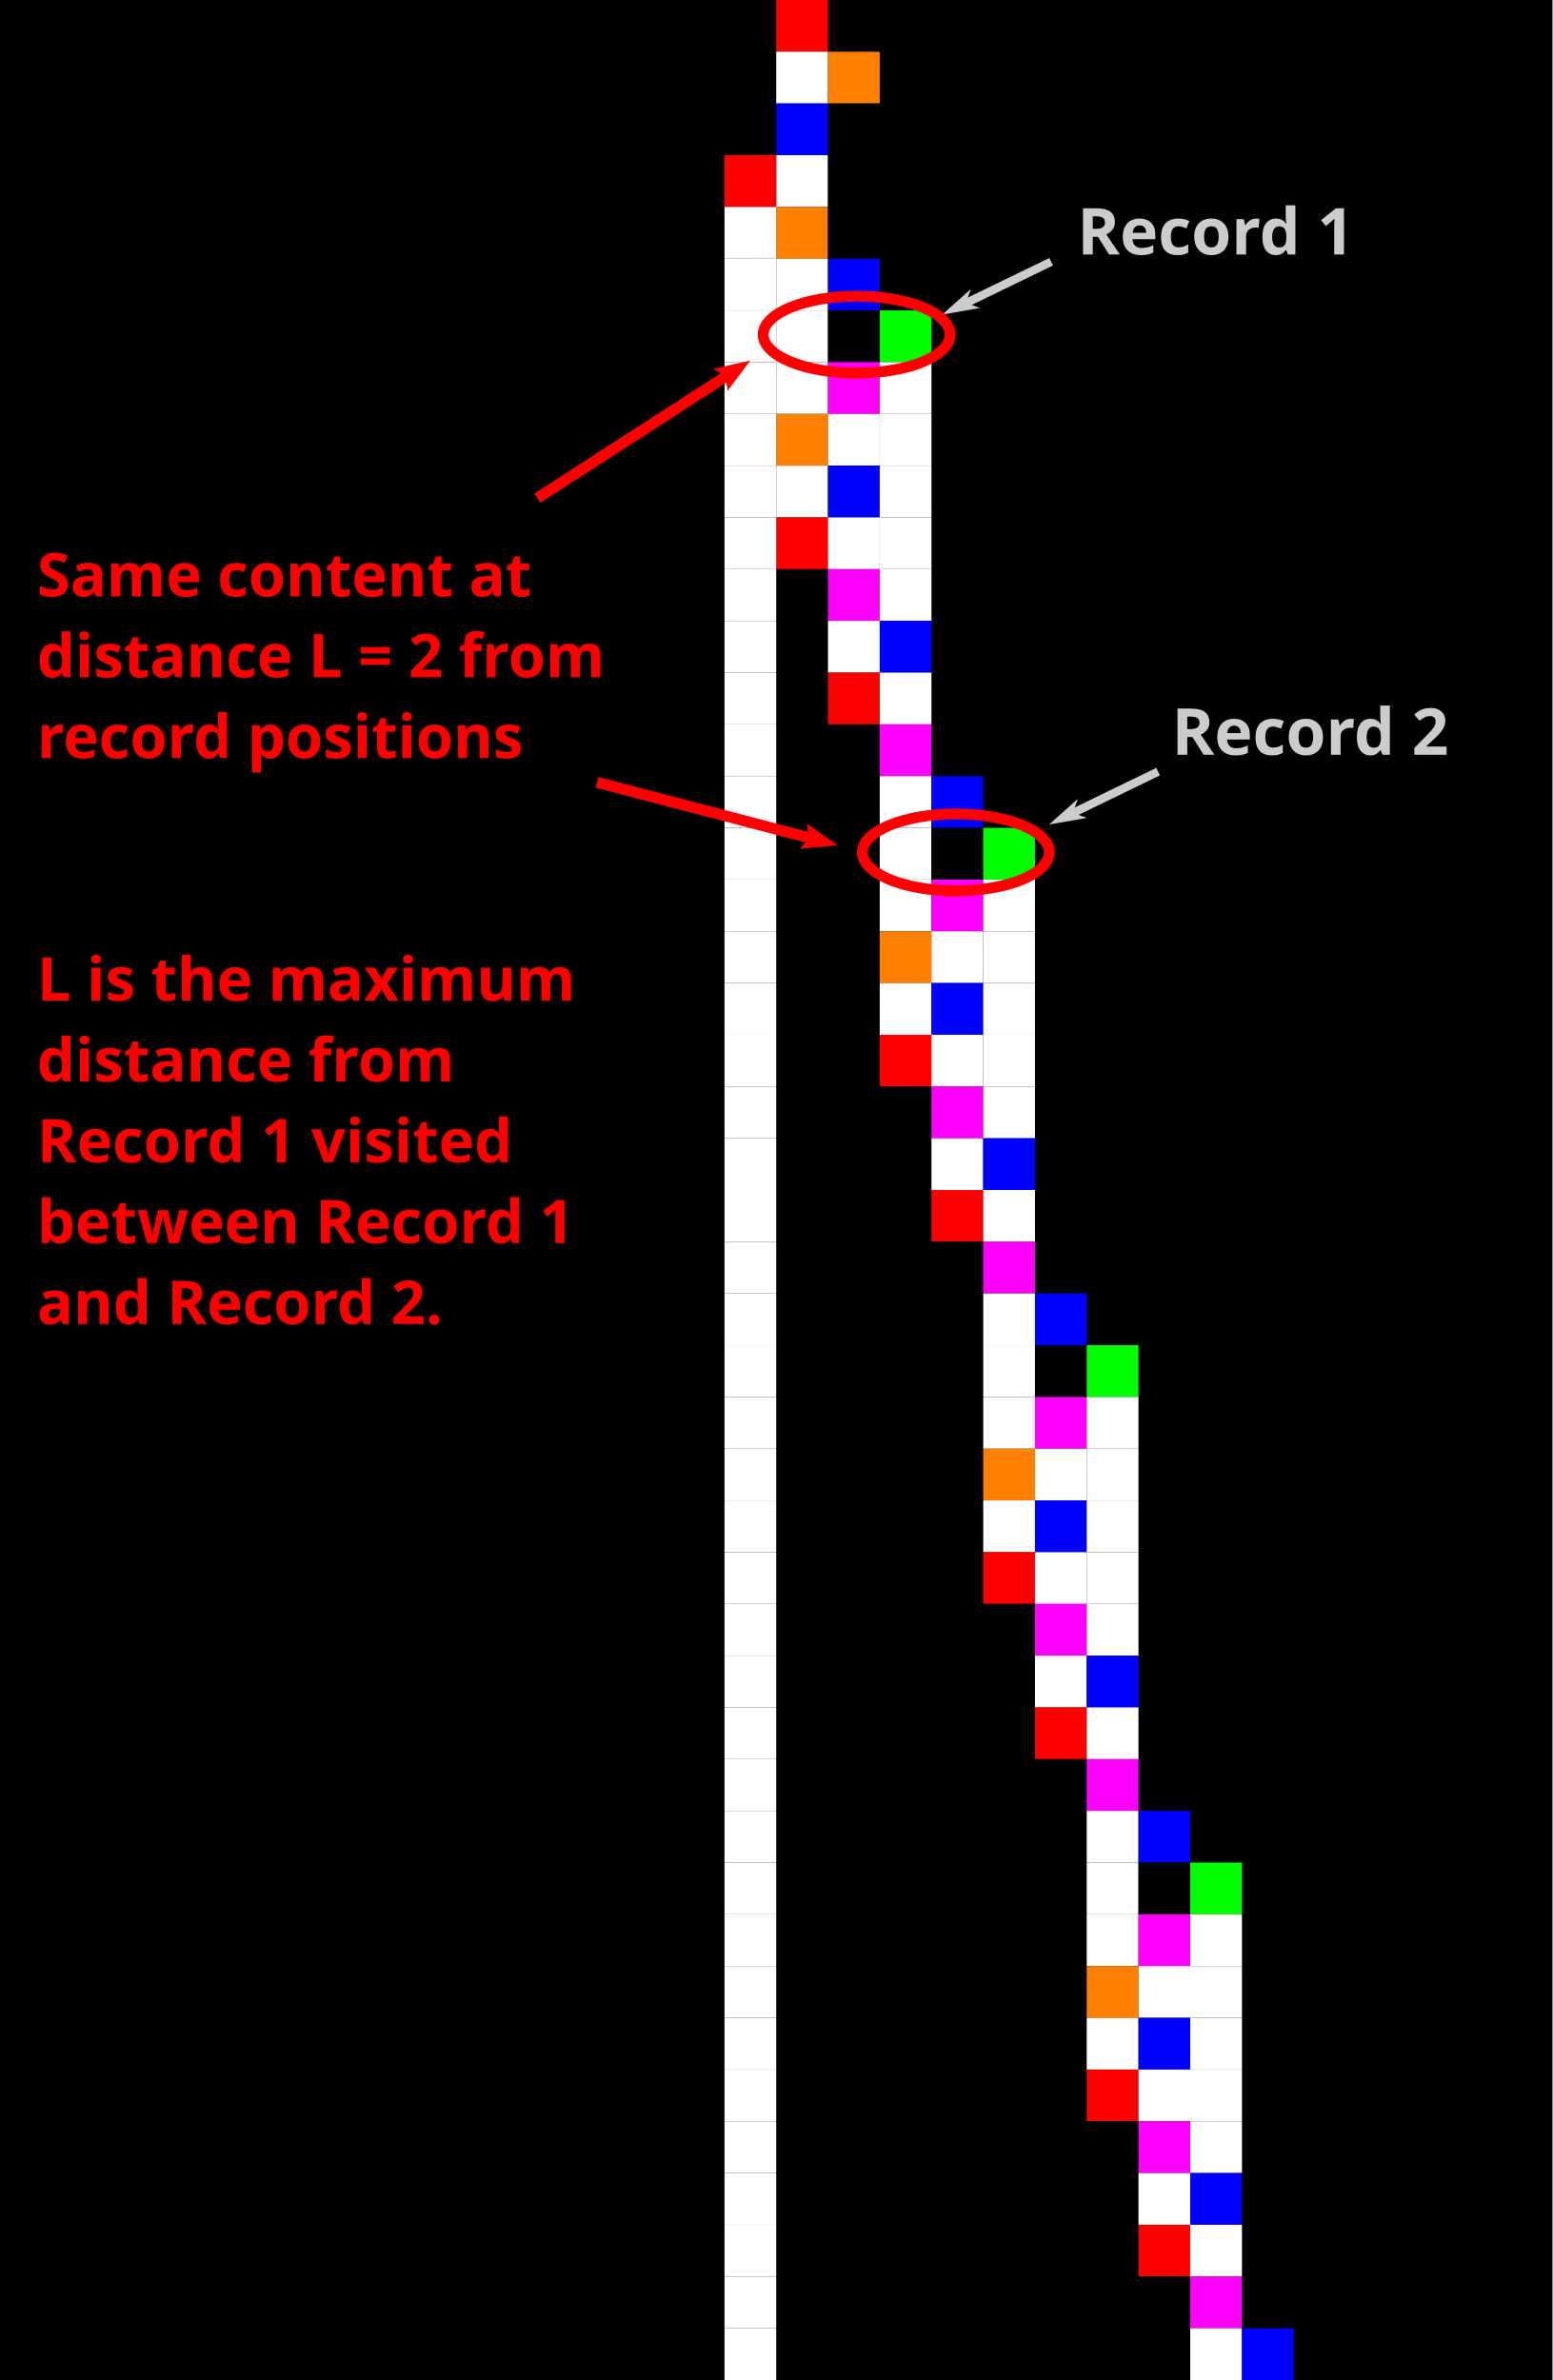
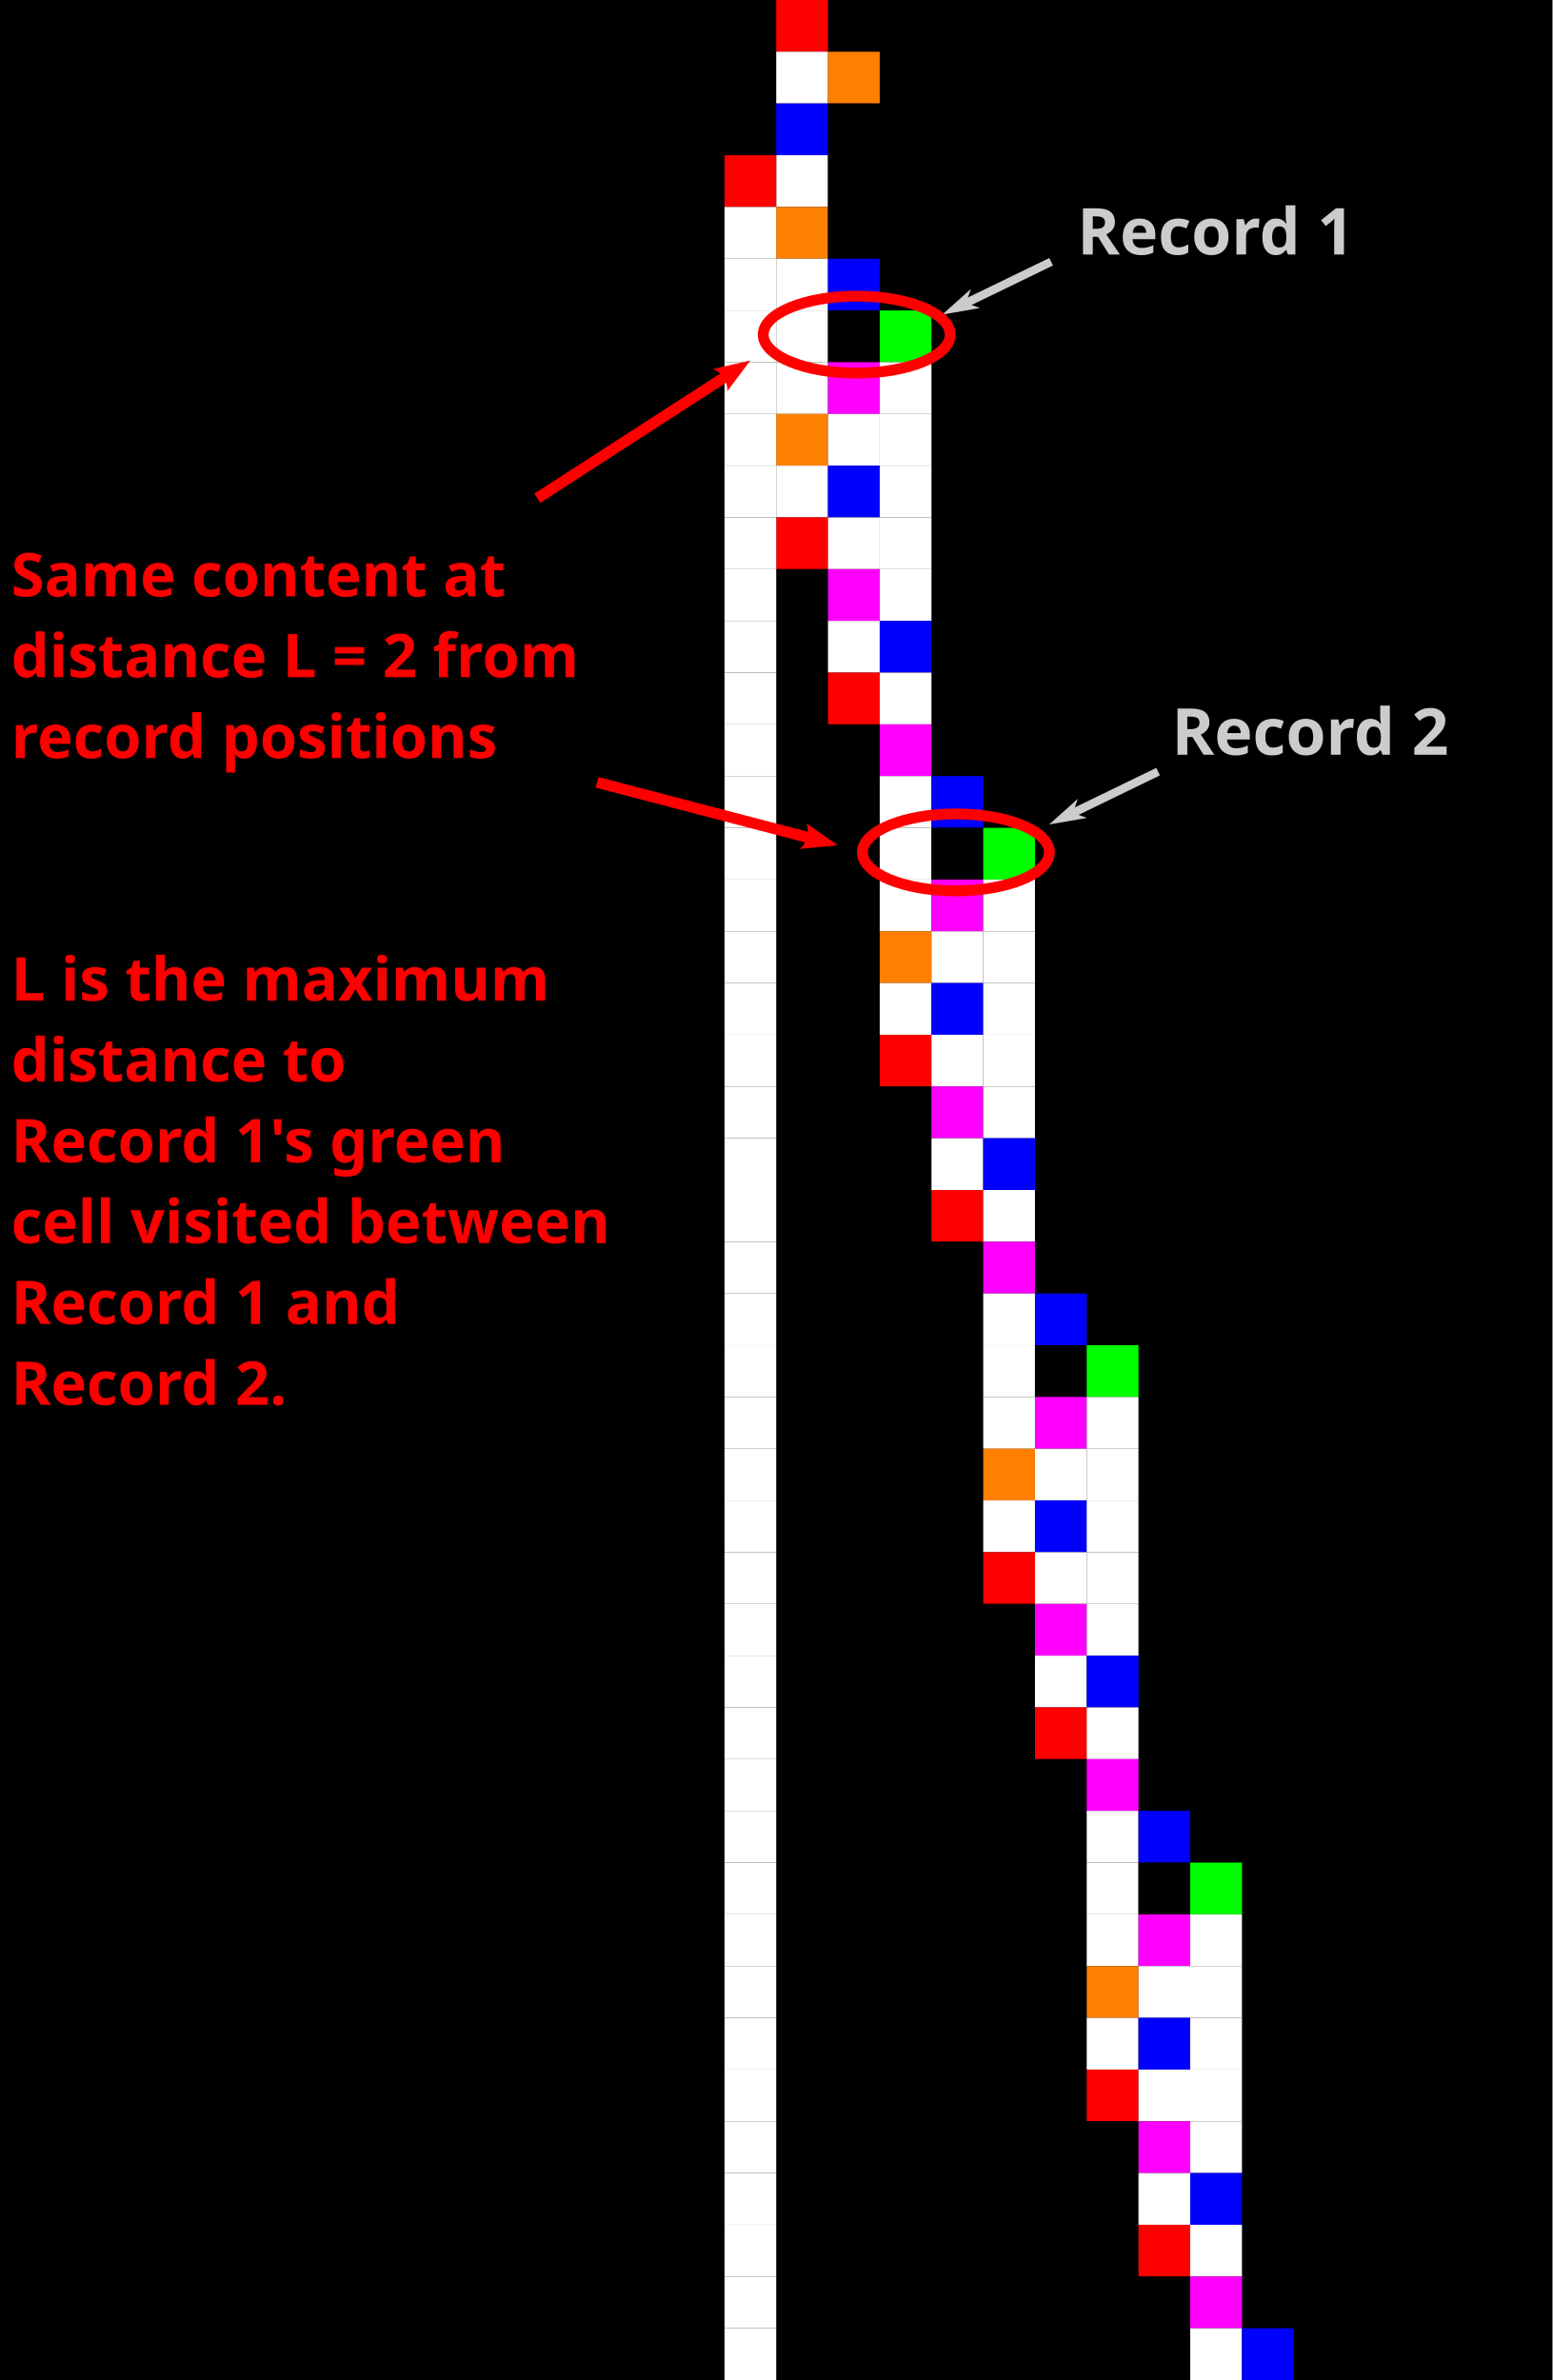
<svg xmlns="http://www.w3.org/2000/svg" width="960" height="1472" viewBox="0 -1472 960 1472" version="1.1" id="svg1518">
  <defs id="defs824">
    <marker style="overflow:visible" id="Arrow2Sstart" refX="0.0" refY="0.0" orient="auto">
      <path transform="scale(0.3) translate(-2.3,0)" d="M 8.719,4.034 L -2.207,0.016 L 8.719,-4.002 C 6.973,-1.63 6.983,1.616 8.719,4.034 z " style="fill-rule:evenodd;fill:context-stroke;stroke-width:0.625;stroke-linejoin:round" id="path2412" />
    </marker>
    <marker style="overflow:visible" id="marker8721" refX="0.0" refY="0.0" orient="auto">
      <path transform="scale(0.2) translate(6,0)" style="fill-rule:evenodd;fill:context-stroke;stroke:context-stroke;stroke-width:1.0pt" d="M 0.0,0.0 L 5.0,-5.0 L -12.5,0.0 L 5.0,5.0 L 0.0,0.0 z " id="path8719" />
    </marker>
    <marker style="overflow:visible;" id="Arrow1Send" refX="0.0" refY="0.0" orient="auto">
      <path transform="scale(0.2) rotate(180) translate(6,0)" style="fill-rule:evenodd;fill:context-stroke;stroke:context-stroke;stroke-width:1.0pt;" d="M 0.0,0.0 L 5.0,-5.0 L -12.5,0.0 L 5.0,5.0 L 0.0,0.0 z " id="path1751" />
    </marker>
    <marker style="overflow:visible" id="Arrow1Sstart" refX="0.0" refY="0.0" orient="auto">
      <path transform="scale(0.2) translate(6,0)" style="fill-rule:evenodd;fill:context-stroke;stroke:context-stroke;stroke-width:1.0pt" d="M 0.0,0.0 L 5.0,-5.0 L -12.5,0.0 L 5.0,5.0 L 0.0,0.0 z " id="path1748" />
    </marker>
    <marker style="overflow:visible;" id="Arrow1Lend" refX="0.0" refY="0.0" orient="auto">
      <path transform="scale(0.8) rotate(180) translate(12.5,0)" style="fill-rule:evenodd;fill:context-stroke;stroke:context-stroke;stroke-width:1.0pt;" d="M 0.0,0.0 L 5.0,-5.0 L -12.5,0.0 L 5.0,5.0 L 0.0,0.0 z " id="path1739" />
    </marker>
    <marker style="overflow:visible" id="Arrow1Send-7" refX="0" refY="0" orient="auto">
      <path transform="matrix(-0.2,0,0,-0.2,-1.2,0)" style="fill:context-stroke;fill-rule:evenodd;stroke:context-stroke;stroke-width:1pt" d="M 0,0 5,-5 -12.5,0 5,5 Z" id="path1751-9" />
    </marker>
    <marker style="overflow:visible" id="marker8721-8" refX="0" refY="0" orient="auto">
      <path transform="matrix(0.2,0,0,0.2,1.2,0)" style="fill:context-stroke;fill-rule:evenodd;stroke:context-stroke;stroke-width:1pt" d="M 0,0 5,-5 -12.5,0 5,5 Z" id="path8719-3" />
    </marker>
    <marker style="overflow:visible" id="marker9512" refX="0" refY="0" orient="auto">
      <path transform="matrix(0.2,0,0,0.2,1.2,0)" style="fill:context-stroke;fill-rule:evenodd;stroke:context-stroke;stroke-width:1pt" d="M 0,0 5,-5 -12.5,0 5,5 Z" id="path9510" />
    </marker>
    <marker style="overflow:visible" id="marker8721-0" refX="0" refY="0" orient="auto">
      <path transform="matrix(0.2,0,0,0.2,1.2,0)" style="fill:context-stroke;fill-rule:evenodd;stroke:context-stroke;stroke-width:1pt" d="M 0,0 5,-5 -12.5,0 5,5 Z" id="path8719-2" />
    </marker>
    <marker style="overflow:visible" id="Arrow2Sstart-9" refX="0" refY="0" orient="auto">
      <path transform="matrix(0.3,0,0,0.3,-0.69,0)" d="M 8.719,4.034 -2.207,0.016 8.719,-4.002 c -1.745,2.372 -1.735,5.617 -6e-7,8.035 z" style="fill:context-stroke;fill-rule:evenodd;stroke-width:0.625;stroke-linejoin:round" id="path2412-8" />
    </marker>
  </defs>
  <g id="g1516">
    <rect x="0" y="-1472" width="960" height="1472" fill="black" id="rect826" />
    <g id="g830">
      <rect x="480" y="-1472" width="32" height="32" fill="rgb(255,0,0)" id="rect828" />
    </g>
    <g id="g836">
      <rect x="480" y="-1440" width="32" height="32" fill="white" id="rect832" />
      <rect x="512" y="-1440" width="32" height="32" fill="rgb(255,128,0)" id="rect834" />
    </g>
    <g id="g842">
      <rect x="480" y="-1408" width="32" height="32" fill="rgb(0,0,255)" id="rect838" />
      <rect x="512" y="-1408" width="32" height="32" fill="black" id="rect840" />
    </g>
    <g id="g850">
      <rect x="480" y="-1376" width="32" height="32" fill="white" id="rect844" />
      <rect x="512" y="-1376" width="32" height="32" fill="black" id="rect846" />
      <rect x="448" y="-1376" width="32" height="32" fill="rgb(255,0,0)" id="rect848" />
    </g>
    <g id="g858">
      <rect x="480" y="-1344" width="32" height="32" fill="rgb(255,128,0)" id="rect852" />
      <rect x="512" y="-1344" width="32" height="32" fill="black" id="rect854" />
      <rect x="448" y="-1344" width="32" height="32" fill="white" id="rect856" />
    </g>
    <g id="g866">
      <rect x="480" y="-1312" width="32" height="32" fill="white" id="rect860" />
      <rect x="512" y="-1312" width="32" height="32" fill="rgb(0,0,255)" id="rect862" />
      <rect x="448" y="-1312" width="32" height="32" fill="white" id="rect864" />
    </g>
    <g id="g876">
      <rect x="480" y="-1280" width="32" height="32" fill="white" id="rect868" />
      <rect x="512" y="-1280" width="32" height="32" fill="black" id="rect870" />
      <rect x="448" y="-1280" width="32" height="32" fill="white" id="rect872" />
      <rect x="544" y="-1280" width="32" height="32" fill="rgb(0,255,0)" id="rect874" />
    </g>
    <g id="g886">
      <rect x="480" y="-1248" width="32" height="32" fill="white" id="rect878" />
      <rect x="512" y="-1248" width="32" height="32" fill="rgb(255,0,255)" id="rect880" />
      <rect x="448" y="-1248" width="32" height="32" fill="white" id="rect882" />
      <rect x="544" y="-1248" width="32" height="32" fill="white" id="rect884" />
    </g>
    <g id="g896">
      <rect x="480" y="-1216" width="32" height="32" fill="rgb(255,128,0)" id="rect888" />
      <rect x="512" y="-1216" width="32" height="32" fill="white" id="rect890" />
      <rect x="448" y="-1216" width="32" height="32" fill="white" id="rect892" />
      <rect x="544" y="-1216" width="32" height="32" fill="white" id="rect894" />
    </g>
    <g id="g906">
      <rect x="480" y="-1184" width="32" height="32" fill="white" id="rect898" />
      <rect x="512" y="-1184" width="32" height="32" fill="rgb(0,0,255)" id="rect900" />
      <rect x="448" y="-1184" width="32" height="32" fill="white" id="rect902" />
      <rect x="544" y="-1184" width="32" height="32" fill="white" id="rect904" />
    </g>
    <g id="g916">
      <rect x="480" y="-1152" width="32" height="32" fill="rgb(255,0,0)" id="rect908" />
      <rect x="512" y="-1152" width="32" height="32" fill="white" id="rect910" />
      <rect x="448" y="-1152" width="32" height="32" fill="white" id="rect912" />
      <rect x="544" y="-1152" width="32" height="32" fill="white" id="rect914" />
    </g>
    <g id="g926">
      <rect x="480" y="-1120" width="32" height="32" fill="black" id="rect918" />
      <rect x="512" y="-1120" width="32" height="32" fill="rgb(255,0,255)" id="rect920" />
      <rect x="448" y="-1120" width="32" height="32" fill="white" id="rect922" />
      <rect x="544" y="-1120" width="32" height="32" fill="white" id="rect924" />
    </g>
    <g id="g936">
      <rect x="480" y="-1088" width="32" height="32" fill="black" id="rect928" />
      <rect x="512" y="-1088" width="32" height="32" fill="white" id="rect930" />
      <rect x="448" y="-1088" width="32" height="32" fill="white" id="rect932" />
      <rect x="544" y="-1088" width="32" height="32" fill="rgb(0,0,255)" id="rect934" />
    </g>
    <g id="g946">
      <rect x="480" y="-1056" width="32" height="32" fill="black" id="rect938" />
      <rect x="512" y="-1056" width="32" height="32" fill="rgb(255,0,0)" id="rect940" />
      <rect x="448" y="-1056" width="32" height="32" fill="white" id="rect942" />
      <rect x="544" y="-1056" width="32" height="32" fill="white" id="rect944" />
    </g>
    <g id="g956">
      <rect x="480" y="-1024" width="32" height="32" fill="black" id="rect948" />
      <rect x="512" y="-1024" width="32" height="32" fill="black" id="rect950" />
      <rect x="448" y="-1024" width="32" height="32" fill="white" id="rect952" />
      <rect x="544" y="-1024" width="32" height="32" fill="rgb(255,0,255)" id="rect954" />
    </g>
    <g id="g968">
      <rect x="480" y="-992" width="32" height="32" fill="black" id="rect958" />
      <rect x="512" y="-992" width="32" height="32" fill="black" id="rect960" />
      <rect x="448" y="-992" width="32" height="32" fill="white" id="rect962" />
      <rect x="544" y="-992" width="32" height="32" fill="white" id="rect964" />
      <rect x="576" y="-992" width="32" height="32" fill="rgb(0,0,255)" id="rect966" />
    </g>
    <g id="g982">
      <rect x="480" y="-960" width="32" height="32" fill="black" id="rect970" />
      <rect x="512" y="-960" width="32" height="32" fill="black" id="rect972" />
      <rect x="448" y="-960" width="32" height="32" fill="white" id="rect974" />
      <rect x="544" y="-960" width="32" height="32" fill="white" id="rect976" />
      <rect x="576" y="-960" width="32" height="32" fill="black" id="rect978" />
      <rect x="608" y="-960" width="32" height="32" fill="rgb(0,255,0)" id="rect980" />
    </g>
    <g id="g996">
      <rect x="480" y="-928" width="32" height="32" fill="black" id="rect984" />
      <rect x="512" y="-928" width="32" height="32" fill="black" id="rect986" />
      <rect x="448" y="-928" width="32" height="32" fill="white" id="rect988" />
      <rect x="544" y="-928" width="32" height="32" fill="white" id="rect990" />
      <rect x="576" y="-928" width="32" height="32" fill="rgb(255,0,255)" id="rect992" />
      <rect x="608" y="-928" width="32" height="32" fill="white" id="rect994" />
    </g>
    <g id="g1010">
      <rect x="480" y="-896" width="32" height="32" fill="black" id="rect998" />
      <rect x="512" y="-896" width="32" height="32" fill="black" id="rect1000" />
      <rect x="448" y="-896" width="32" height="32" fill="white" id="rect1002" />
      <rect x="544" y="-896" width="32" height="32" fill="rgb(255,128,0)" id="rect1004" />
      <rect x="576" y="-896" width="32" height="32" fill="white" id="rect1006" />
      <rect x="608" y="-896" width="32" height="32" fill="white" id="rect1008" />
    </g>
    <g id="g1024">
      <rect x="480" y="-864" width="32" height="32" fill="black" id="rect1012" />
      <rect x="512" y="-864" width="32" height="32" fill="black" id="rect1014" />
      <rect x="448" y="-864" width="32" height="32" fill="white" id="rect1016" />
      <rect x="544" y="-864" width="32" height="32" fill="white" id="rect1018" />
      <rect x="576" y="-864" width="32" height="32" fill="rgb(0,0,255)" id="rect1020" />
      <rect x="608" y="-864" width="32" height="32" fill="white" id="rect1022" />
    </g>
    <g id="g1038">
      <rect x="480" y="-832" width="32" height="32" fill="black" id="rect1026" />
      <rect x="512" y="-832" width="32" height="32" fill="black" id="rect1028" />
      <rect x="448" y="-832" width="32" height="32" fill="white" id="rect1030" />
      <rect x="544" y="-832" width="32" height="32" fill="rgb(255,0,0)" id="rect1032" />
      <rect x="576" y="-832" width="32" height="32" fill="white" id="rect1034" />
      <rect x="608" y="-832" width="32" height="32" fill="white" id="rect1036" />
    </g>
    <g id="g1052">
      <rect x="480" y="-800" width="32" height="32" fill="black" id="rect1040" />
      <rect x="512" y="-800" width="32" height="32" fill="black" id="rect1042" />
      <rect x="448" y="-800" width="32" height="32" fill="white" id="rect1044" />
      <rect x="544" y="-800" width="32" height="32" fill="black" id="rect1046" />
      <rect x="576" y="-800" width="32" height="32" fill="rgb(255,0,255)" id="rect1048" />
      <rect x="608" y="-800" width="32" height="32" fill="white" id="rect1050" />
    </g>
    <g id="g1066">
      <rect x="480" y="-768" width="32" height="32" fill="black" id="rect1054" />
      <rect x="512" y="-768" width="32" height="32" fill="black" id="rect1056" />
      <rect x="448" y="-768" width="32" height="32" fill="white" id="rect1058" />
      <rect x="544" y="-768" width="32" height="32" fill="black" id="rect1060" />
      <rect x="576" y="-768" width="32" height="32" fill="white" id="rect1062" />
      <rect x="608" y="-768" width="32" height="32" fill="rgb(0,0,255)" id="rect1064" />
    </g>
    <g id="g1080">
      <rect x="480" y="-736" width="32" height="32" fill="black" id="rect1068" />
      <rect x="512" y="-736" width="32" height="32" fill="black" id="rect1070" />
      <rect x="448" y="-736" width="32" height="32" fill="white" id="rect1072" />
      <rect x="544" y="-736" width="32" height="32" fill="black" id="rect1074" />
      <rect x="576" y="-736" width="32" height="32" fill="rgb(255,0,0)" id="rect1076" />
      <rect x="608" y="-736" width="32" height="32" fill="white" id="rect1078" />
    </g>
    <g id="g1094">
      <rect x="480" y="-704" width="32" height="32" fill="black" id="rect1082" />
      <rect x="512" y="-704" width="32" height="32" fill="black" id="rect1084" />
      <rect x="448" y="-704" width="32" height="32" fill="white" id="rect1086" />
      <rect x="544" y="-704" width="32" height="32" fill="black" id="rect1088" />
      <rect x="576" y="-704" width="32" height="32" fill="black" id="rect1090" />
      <rect x="608" y="-704" width="32" height="32" fill="rgb(255,0,255)" id="rect1092" />
    </g>
    <g id="g1110">
      <rect x="480" y="-672" width="32" height="32" fill="black" id="rect1096" />
      <rect x="512" y="-672" width="32" height="32" fill="black" id="rect1098" />
      <rect x="448" y="-672" width="32" height="32" fill="white" id="rect1100" />
      <rect x="544" y="-672" width="32" height="32" fill="black" id="rect1102" />
      <rect x="576" y="-672" width="32" height="32" fill="black" id="rect1104" />
      <rect x="608" y="-672" width="32" height="32" fill="white" id="rect1106" />
      <rect x="640" y="-672" width="32" height="32" fill="rgb(0,0,255)" id="rect1108" />
    </g>
    <g id="g1128">
      <rect x="480" y="-640" width="32" height="32" fill="black" id="rect1112" />
      <rect x="512" y="-640" width="32" height="32" fill="black" id="rect1114" />
      <rect x="448" y="-640" width="32" height="32" fill="white" id="rect1116" />
      <rect x="544" y="-640" width="32" height="32" fill="black" id="rect1118" />
      <rect x="576" y="-640" width="32" height="32" fill="black" id="rect1120" />
      <rect x="608" y="-640" width="32" height="32" fill="white" id="rect1122" />
      <rect x="640" y="-640" width="32" height="32" fill="black" id="rect1124" />
      <rect x="672" y="-640" width="32" height="32" fill="rgb(0,255,0)" id="rect1126" />
    </g>
    <g id="g1146">
      <rect x="480" y="-608" width="32" height="32" fill="black" id="rect1130" />
      <rect x="512" y="-608" width="32" height="32" fill="black" id="rect1132" />
      <rect x="448" y="-608" width="32" height="32" fill="white" id="rect1134" />
      <rect x="544" y="-608" width="32" height="32" fill="black" id="rect1136" />
      <rect x="576" y="-608" width="32" height="32" fill="black" id="rect1138" />
      <rect x="608" y="-608" width="32" height="32" fill="white" id="rect1140" />
      <rect x="640" y="-608" width="32" height="32" fill="rgb(255,0,255)" id="rect1142" />
      <rect x="672" y="-608" width="32" height="32" fill="white" id="rect1144" />
    </g>
    <g id="g1164">
      <rect x="480" y="-576" width="32" height="32" fill="black" id="rect1148" />
      <rect x="512" y="-576" width="32" height="32" fill="black" id="rect1150" />
      <rect x="448" y="-576" width="32" height="32" fill="white" id="rect1152" />
      <rect x="544" y="-576" width="32" height="32" fill="black" id="rect1154" />
      <rect x="576" y="-576" width="32" height="32" fill="black" id="rect1156" />
      <rect x="608" y="-576" width="32" height="32" fill="rgb(255,128,0)" id="rect1158" />
      <rect x="640" y="-576" width="32" height="32" fill="white" id="rect1160" />
      <rect x="672" y="-576" width="32" height="32" fill="white" id="rect1162" />
    </g>
    <g id="g1182">
      <rect x="480" y="-544" width="32" height="32" fill="black" id="rect1166" />
      <rect x="512" y="-544" width="32" height="32" fill="black" id="rect1168" />
      <rect x="448" y="-544" width="32" height="32" fill="white" id="rect1170" />
      <rect x="544" y="-544" width="32" height="32" fill="black" id="rect1172" />
      <rect x="576" y="-544" width="32" height="32" fill="black" id="rect1174" />
      <rect x="608" y="-544" width="32" height="32" fill="white" id="rect1176" />
      <rect x="640" y="-544" width="32" height="32" fill="rgb(0,0,255)" id="rect1178" />
      <rect x="672" y="-544" width="32" height="32" fill="white" id="rect1180" />
    </g>
    <g id="g1200">
      <rect x="480" y="-512" width="32" height="32" fill="black" id="rect1184" />
      <rect x="512" y="-512" width="32" height="32" fill="black" id="rect1186" />
      <rect x="448" y="-512" width="32" height="32" fill="white" id="rect1188" />
      <rect x="544" y="-512" width="32" height="32" fill="black" id="rect1190" />
      <rect x="576" y="-512" width="32" height="32" fill="black" id="rect1192" />
      <rect x="608" y="-512" width="32" height="32" fill="rgb(255,0,0)" id="rect1194" />
      <rect x="640" y="-512" width="32" height="32" fill="white" id="rect1196" />
      <rect x="672" y="-512" width="32" height="32" fill="white" id="rect1198" />
    </g>
    <g id="g1218">
      <rect x="480" y="-480" width="32" height="32" fill="black" id="rect1202" />
      <rect x="512" y="-480" width="32" height="32" fill="black" id="rect1204" />
      <rect x="448" y="-480" width="32" height="32" fill="white" id="rect1206" />
      <rect x="544" y="-480" width="32" height="32" fill="black" id="rect1208" />
      <rect x="576" y="-480" width="32" height="32" fill="black" id="rect1210" />
      <rect x="608" y="-480" width="32" height="32" fill="black" id="rect1212" />
      <rect x="640" y="-480" width="32" height="32" fill="rgb(255,0,255)" id="rect1214" />
      <rect x="672" y="-480" width="32" height="32" fill="white" id="rect1216" />
    </g>
    <g id="g1236">
      <rect x="480" y="-448" width="32" height="32" fill="black" id="rect1220" />
      <rect x="512" y="-448" width="32" height="32" fill="black" id="rect1222" />
      <rect x="448" y="-448" width="32" height="32" fill="white" id="rect1224" />
      <rect x="544" y="-448" width="32" height="32" fill="black" id="rect1226" />
      <rect x="576" y="-448" width="32" height="32" fill="black" id="rect1228" />
      <rect x="608" y="-448" width="32" height="32" fill="black" id="rect1230" />
      <rect x="640" y="-448" width="32" height="32" fill="white" id="rect1232" />
      <rect x="672" y="-448" width="32" height="32" fill="rgb(0,0,255)" id="rect1234" />
    </g>
    <g id="g1254">
      <rect x="480" y="-416" width="32" height="32" fill="black" id="rect1238" />
      <rect x="512" y="-416" width="32" height="32" fill="black" id="rect1240" />
      <rect x="448" y="-416" width="32" height="32" fill="white" id="rect1242" />
      <rect x="544" y="-416" width="32" height="32" fill="black" id="rect1244" />
      <rect x="576" y="-416" width="32" height="32" fill="black" id="rect1246" />
      <rect x="608" y="-416" width="32" height="32" fill="black" id="rect1248" />
      <rect x="640" y="-416" width="32" height="32" fill="rgb(255,0,0)" id="rect1250" />
      <rect x="672" y="-416" width="32" height="32" fill="white" id="rect1252" />
    </g>
    <g id="g1272">
      <rect x="480" y="-384" width="32" height="32" fill="black" id="rect1256" />
      <rect x="512" y="-384" width="32" height="32" fill="black" id="rect1258" />
      <rect x="448" y="-384" width="32" height="32" fill="white" id="rect1260" />
      <rect x="544" y="-384" width="32" height="32" fill="black" id="rect1262" />
      <rect x="576" y="-384" width="32" height="32" fill="black" id="rect1264" />
      <rect x="608" y="-384" width="32" height="32" fill="black" id="rect1266" />
      <rect x="640" y="-384" width="32" height="32" fill="black" id="rect1268" />
      <rect x="672" y="-384" width="32" height="32" fill="rgb(255,0,255)" id="rect1270" />
    </g>
    <g id="g1292">
      <rect x="480" y="-352" width="32" height="32" fill="black" id="rect1274" />
      <rect x="512" y="-352" width="32" height="32" fill="black" id="rect1276" />
      <rect x="448" y="-352" width="32" height="32" fill="white" id="rect1278" />
      <rect x="544" y="-352" width="32" height="32" fill="black" id="rect1280" />
      <rect x="576" y="-352" width="32" height="32" fill="black" id="rect1282" />
      <rect x="608" y="-352" width="32" height="32" fill="black" id="rect1284" />
      <rect x="640" y="-352" width="32" height="32" fill="black" id="rect1286" />
      <rect x="672" y="-352" width="32" height="32" fill="white" id="rect1288" />
      <rect x="704" y="-352" width="32" height="32" fill="rgb(0,0,255)" id="rect1290" />
    </g>
    <g id="g1314">
      <rect x="480" y="-320" width="32" height="32" fill="black" id="rect1294" />
      <rect x="512" y="-320" width="32" height="32" fill="black" id="rect1296" />
      <rect x="448" y="-320" width="32" height="32" fill="white" id="rect1298" />
      <rect x="544" y="-320" width="32" height="32" fill="black" id="rect1300" />
      <rect x="576" y="-320" width="32" height="32" fill="black" id="rect1302" />
      <rect x="608" y="-320" width="32" height="32" fill="black" id="rect1304" />
      <rect x="640" y="-320" width="32" height="32" fill="black" id="rect1306" />
      <rect x="672" y="-320" width="32" height="32" fill="white" id="rect1308" />
      <rect x="704" y="-320" width="32" height="32" fill="black" id="rect1310" />
      <rect x="736" y="-320" width="32" height="32" fill="rgb(0,255,0)" id="rect1312" />
    </g>
    <g id="g1336">
      <rect x="480" y="-288" width="32" height="32" fill="black" id="rect1316" />
      <rect x="512" y="-288" width="32" height="32" fill="black" id="rect1318" />
      <rect x="448" y="-288" width="32" height="32" fill="white" id="rect1320" />
      <rect x="544" y="-288" width="32" height="32" fill="black" id="rect1322" />
      <rect x="576" y="-288" width="32" height="32" fill="black" id="rect1324" />
      <rect x="608" y="-288" width="32" height="32" fill="black" id="rect1326" />
      <rect x="640" y="-288" width="32" height="32" fill="black" id="rect1328" />
      <rect x="672" y="-288" width="32" height="32" fill="white" id="rect1330" />
      <rect x="704" y="-288" width="32" height="32" fill="rgb(255,0,255)" id="rect1332" />
      <rect x="736" y="-288" width="32" height="32" fill="white" id="rect1334" />
    </g>
    <g id="g1358">
      <rect x="480" y="-256" width="32" height="32" fill="black" id="rect1338" />
      <rect x="512" y="-256" width="32" height="32" fill="black" id="rect1340" />
      <rect x="448" y="-256" width="32" height="32" fill="white" id="rect1342" />
      <rect x="544" y="-256" width="32" height="32" fill="black" id="rect1344" />
      <rect x="576" y="-256" width="32" height="32" fill="black" id="rect1346" />
      <rect x="608" y="-256" width="32" height="32" fill="black" id="rect1348" />
      <rect x="640" y="-256" width="32" height="32" fill="black" id="rect1350" />
      <rect x="672" y="-256" width="32" height="32" fill="rgb(255,128,0)" id="rect1352" />
      <rect x="704" y="-256" width="32" height="32" fill="white" id="rect1354" />
      <rect x="736" y="-256" width="32" height="32" fill="white" id="rect1356" />
    </g>
    <g id="g1380">
      <rect x="480" y="-224" width="32" height="32" fill="black" id="rect1360" />
      <rect x="512" y="-224" width="32" height="32" fill="black" id="rect1362" />
      <rect x="448" y="-224" width="32" height="32" fill="white" id="rect1364" />
      <rect x="544" y="-224" width="32" height="32" fill="black" id="rect1366" />
      <rect x="576" y="-224" width="32" height="32" fill="black" id="rect1368" />
      <rect x="608" y="-224" width="32" height="32" fill="black" id="rect1370" />
      <rect x="640" y="-224" width="32" height="32" fill="black" id="rect1372" />
      <rect x="672" y="-224" width="32" height="32" fill="white" id="rect1374" />
      <rect x="704" y="-224" width="32" height="32" fill="rgb(0,0,255)" id="rect1376" />
      <rect x="736" y="-224" width="32" height="32" fill="white" id="rect1378" />
    </g>
    <g id="g1402">
      <rect x="480" y="-192" width="32" height="32" fill="black" id="rect1382" />
      <rect x="512" y="-192" width="32" height="32" fill="black" id="rect1384" />
      <rect x="448" y="-192" width="32" height="32" fill="white" id="rect1386" />
      <rect x="544" y="-192" width="32" height="32" fill="black" id="rect1388" />
      <rect x="576" y="-192" width="32" height="32" fill="black" id="rect1390" />
      <rect x="608" y="-192" width="32" height="32" fill="black" id="rect1392" />
      <rect x="640" y="-192" width="32" height="32" fill="black" id="rect1394" />
      <rect x="672" y="-192" width="32" height="32" fill="rgb(255,0,0)" id="rect1396" />
      <rect x="704" y="-192" width="32" height="32" fill="white" id="rect1398" />
      <rect x="736" y="-192" width="32" height="32" fill="white" id="rect1400" />
    </g>
    <g id="g1424">
      <rect x="480" y="-160" width="32" height="32" fill="black" id="rect1404" />
      <rect x="512" y="-160" width="32" height="32" fill="black" id="rect1406" />
      <rect x="448" y="-160" width="32" height="32" fill="white" id="rect1408" />
      <rect x="544" y="-160" width="32" height="32" fill="black" id="rect1410" />
      <rect x="576" y="-160" width="32" height="32" fill="black" id="rect1412" />
      <rect x="608" y="-160" width="32" height="32" fill="black" id="rect1414" />
      <rect x="640" y="-160" width="32" height="32" fill="black" id="rect1416" />
      <rect x="672" y="-160" width="32" height="32" fill="black" id="rect1418" />
      <rect x="704" y="-160" width="32" height="32" fill="rgb(255,0,255)" id="rect1420" />
      <rect x="736" y="-160" width="32" height="32" fill="white" id="rect1422" />
    </g>
    <g id="g1446">
      <rect x="480" y="-128" width="32" height="32" fill="black" id="rect1426" />
      <rect x="512" y="-128" width="32" height="32" fill="black" id="rect1428" />
      <rect x="448" y="-128" width="32" height="32" fill="white" id="rect1430" />
      <rect x="544" y="-128" width="32" height="32" fill="black" id="rect1432" />
      <rect x="576" y="-128" width="32" height="32" fill="black" id="rect1434" />
      <rect x="608" y="-128" width="32" height="32" fill="black" id="rect1436" />
      <rect x="640" y="-128" width="32" height="32" fill="black" id="rect1438" />
      <rect x="672" y="-128" width="32" height="32" fill="black" id="rect1440" />
      <rect x="704" y="-128" width="32" height="32" fill="white" id="rect1442" />
      <rect x="736" y="-128" width="32" height="32" fill="rgb(0,0,255)" id="rect1444" />
    </g>
    <g id="g1468">
      <rect x="480" y="-96" width="32" height="32" fill="black" id="rect1448" />
      <rect x="512" y="-96" width="32" height="32" fill="black" id="rect1450" />
      <rect x="448" y="-96" width="32" height="32" fill="white" id="rect1452" />
      <rect x="544" y="-96" width="32" height="32" fill="black" id="rect1454" />
      <rect x="576" y="-96" width="32" height="32" fill="black" id="rect1456" />
      <rect x="608" y="-96" width="32" height="32" fill="black" id="rect1458" />
      <rect x="640" y="-96" width="32" height="32" fill="black" id="rect1460" />
      <rect x="672" y="-96" width="32" height="32" fill="black" id="rect1462" />
      <rect x="704" y="-96" width="32" height="32" fill="rgb(255,0,0)" id="rect1464" />
      <rect x="736" y="-96" width="32" height="32" fill="white" id="rect1466" />
    </g>
    <g id="g1490">
      <rect x="480" y="-64" width="32" height="32" fill="black" id="rect1470" />
      <rect x="512" y="-64" width="32" height="32" fill="black" id="rect1472" />
      <rect x="448" y="-64" width="32" height="32" fill="white" id="rect1474" />
      <rect x="544" y="-64" width="32" height="32" fill="black" id="rect1476" />
      <rect x="576" y="-64" width="32" height="32" fill="black" id="rect1478" />
      <rect x="608" y="-64" width="32" height="32" fill="black" id="rect1480" />
      <rect x="640" y="-64" width="32" height="32" fill="black" id="rect1482" />
      <rect x="672" y="-64" width="32" height="32" fill="black" id="rect1484" />
      <rect x="704" y="-64" width="32" height="32" fill="black" id="rect1486" />
      <rect x="736" y="-64" width="32" height="32" fill="rgb(255,0,255)" id="rect1488" />
    </g>
    <g id="g1514">
      <rect x="480" y="-32" width="32" height="32" fill="black" id="rect1492" />
      <rect x="512" y="-32" width="32" height="32" fill="black" id="rect1494" />
      <rect x="448" y="-32" width="32" height="32" fill="white" id="rect1496" />
      <rect x="544" y="-32" width="32" height="32" fill="black" id="rect1498" />
      <rect x="576" y="-32" width="32" height="32" fill="black" id="rect1500" />
      <rect x="608" y="-32" width="32" height="32" fill="black" id="rect1502" />
      <rect x="640" y="-32" width="32" height="32" fill="black" id="rect1504" />
      <rect x="672" y="-32" width="32" height="32" fill="black" id="rect1506" />
      <rect x="704" y="-32" width="32" height="32" fill="black" id="rect1508" />
      <rect x="736" y="-32" width="32" height="32" fill="white" id="rect1510" />
      <rect x="768" y="-32" width="32" height="32" fill="rgb(0,0,255)" id="rect1512" />
    </g>
  </g>
  <path style="fill:none;stroke:#cccccc;stroke-width:5.159;stroke-linecap:butt;stroke-linejoin:miter;stroke-miterlimit:4;stroke-dasharray:none;stroke-opacity:1;marker-end:url(#Arrow1Send)" d="m 650.017,-1310.12 c -59.102,28.687 -59.102,28.687 -59.102,28.687" id="path1635" />
  <path style="fill:none;stroke:#cccccc;stroke-width:5.159;stroke-linecap:butt;stroke-linejoin:miter;stroke-miterlimit:4;stroke-dasharray:none;stroke-opacity:1;marker-end:url(#Arrow1Send-7)" d="m 716.125,-994.748 c -59.102,28.687 -59.102,28.687 -59.102,28.687" id="path1635-3" />
  <text xml:space="preserve" style="font-style:normal;font-weight:bold;font-size:40px;line-height:1.25;font-family:sans-serif;fill:#cccccc;fill-opacity:1;stroke:none;-inkscape-font-specification:'sans-serif, Bold';font-stretch:normal;font-variant:normal;font-variant-ligatures:normal;font-variant-caps:normal;font-variant-numeric:normal;font-variant-east-asian:normal" x="724.538" y="-1005.195" id="text3040">
    <tspan id="tspan3038" x="724.538" y="-1005.195" style="fill:#cccccc;fill-opacity:1;-inkscape-font-specification:'sans-serif, Bold';font-family:sans-serif;font-weight:bold;font-style:normal;font-stretch:normal;font-variant:normal;font-size:40px;font-variant-ligatures:normal;font-variant-caps:normal;font-variant-numeric:normal;font-variant-east-asian:normal">Record 2</tspan>
  </text>
  <text xml:space="preserve" style="font-style:normal;font-weight:bold;font-size:40px;line-height:1.25;font-family:sans-serif;fill:#cccccc;fill-opacity:1;stroke:none;-inkscape-font-specification:'sans-serif, Bold';font-stretch:normal;font-variant:normal;font-variant-ligatures:normal;font-variant-caps:normal;font-variant-numeric:normal;font-variant-east-asian:normal" x="666.103" y="-1314.6" id="text3040-2">
    <tspan id="tspan3038-7" x="666.103" y="-1314.6" style="fill:#cccccc;fill-opacity:1;-inkscape-font-specification:'sans-serif, Bold';font-family:sans-serif;font-weight:bold;font-style:normal;font-stretch:normal;font-variant:normal;font-size:40px;font-variant-ligatures:normal;font-variant-caps:normal;font-variant-numeric:normal;font-variant-east-asian:normal">Record 1</tspan>
  </text>
  <path style="fill:none;stroke:#ff0000;stroke-width:6.796;stroke-linecap:butt;stroke-linejoin:miter;stroke-miterlimit:4;stroke-dasharray:none;stroke-opacity:1;marker-start:url(#Arrow2Sstart)" d="m 456.289,-1244 -124.022,80.136" id="path9307" />
  <path style="fill:none;stroke:#ff0000;stroke-width:6.796;stroke-linecap:butt;stroke-linejoin:miter;stroke-miterlimit:4;stroke-dasharray:none;stroke-opacity:1;marker-start:url(#Arrow2Sstart-9)" d="m 509.192,-951.517 -139.997,-36.608" id="path9307-6" />
-   <text xml:space="preserve" style="font-style:normal;font-variant:normal;font-weight:bold;font-stretch:normal;font-size:40px;line-height:1.25;font-family:sans-serif;-inkscape-font-specification:'sans-serif, Bold';font-variant-ligatures:normal;font-variant-caps:normal;font-variant-numeric:normal;font-variant-east-asian:normal;fill:#ff0000;fill-opacity:1;stroke:none" x="22.871" y="-1103.149" id="text10766">
-     <tspan x="22.871" y="-1103.149" style="font-style:normal;font-variant:normal;font-weight:bold;font-stretch:normal;font-size:37.333px;font-family:sans-serif;-inkscape-font-specification:'sans-serif, Bold';font-variant-ligatures:normal;font-variant-caps:normal;font-variant-numeric:normal;font-variant-east-asian:normal" id="tspan30295">Same content at</tspan>
-     <tspan x="22.871" y="-1053.149" style="font-style:normal;font-variant:normal;font-weight:bold;font-stretch:normal;font-size:37.333px;font-family:sans-serif;-inkscape-font-specification:'sans-serif, Bold';font-variant-ligatures:normal;font-variant-caps:normal;font-variant-numeric:normal;font-variant-east-asian:normal" id="tspan5301">distance L = 2 from </tspan>
-     <tspan x="22.871" y="-1003.149" style="font-style:normal;font-variant:normal;font-weight:bold;font-stretch:normal;font-size:37.333px;font-family:sans-serif;-inkscape-font-specification:'sans-serif, Bold';font-variant-ligatures:normal;font-variant-caps:normal;font-variant-numeric:normal;font-variant-east-asian:normal" id="tspan9229">record positions</tspan>
-     <tspan x="22.871" y="-953.149" style="font-style:normal;font-variant:normal;font-weight:bold;font-stretch:normal;font-size:37.333px;font-family:sans-serif;-inkscape-font-specification:'sans-serif, Bold';font-variant-ligatures:normal;font-variant-caps:normal;font-variant-numeric:normal;font-variant-east-asian:normal" id="tspan1555" />
-     <tspan x="22.871" y="-903.149" style="font-style:normal;font-variant:normal;font-weight:bold;font-stretch:normal;font-size:37.333px;font-family:sans-serif;-inkscape-font-specification:'sans-serif, Bold';font-variant-ligatures:normal;font-variant-caps:normal;font-variant-numeric:normal;font-variant-east-asian:normal" id="tspan1559" />
-     <tspan x="22.871" y="-853.149" style="font-style:normal;font-variant:normal;font-weight:bold;font-stretch:normal;font-size:37.333px;font-family:sans-serif;-inkscape-font-specification:'sans-serif, Bold';font-variant-ligatures:normal;font-variant-caps:normal;font-variant-numeric:normal;font-variant-east-asian:normal" id="tspan6369">L is the maximum</tspan>
-     <tspan x="22.871" y="-803.149" style="font-style:normal;font-variant:normal;font-weight:bold;font-stretch:normal;font-size:37.333px;font-family:sans-serif;-inkscape-font-specification:'sans-serif, Bold';font-variant-ligatures:normal;font-variant-caps:normal;font-variant-numeric:normal;font-variant-east-asian:normal" id="tspan1565">distance from </tspan>
-     <tspan x="22.871" y="-753.149" style="font-style:normal;font-variant:normal;font-weight:bold;font-stretch:normal;font-size:37.333px;font-family:sans-serif;-inkscape-font-specification:'sans-serif, Bold';font-variant-ligatures:normal;font-variant-caps:normal;font-variant-numeric:normal;font-variant-east-asian:normal" id="tspan2399">Record 1 visited</tspan>
-     <tspan x="22.871" y="-703.149" style="font-style:normal;font-variant:normal;font-weight:bold;font-stretch:normal;font-size:37.333px;font-family:sans-serif;-inkscape-font-specification:'sans-serif, Bold';font-variant-ligatures:normal;font-variant-caps:normal;font-variant-numeric:normal;font-variant-east-asian:normal" id="tspan1567">between Record 1</tspan>
-     <tspan x="22.871" y="-653.149" style="font-style:normal;font-variant:normal;font-weight:bold;font-stretch:normal;font-size:37.333px;font-family:sans-serif;-inkscape-font-specification:'sans-serif, Bold';font-variant-ligatures:normal;font-variant-caps:normal;font-variant-numeric:normal;font-variant-east-asian:normal" id="tspan2401">and Record 2.</tspan>
+   <text xml:space="preserve" style="font-style:normal;font-variant:normal;font-weight:bold;font-stretch:normal;font-size:40px;line-height:1.25;font-family:sans-serif;-inkscape-font-specification:'sans-serif, Bold';font-variant-ligatures:normal;font-variant-caps:normal;font-variant-numeric:normal;font-variant-east-asian:normal;fill:#ff0000;fill-opacity:1;stroke:none" x="6.871" y="-1103.149" id="text10766">
+     <tspan x="6.871" y="-1103.149" style="font-style:normal;font-variant:normal;font-weight:bold;font-stretch:normal;font-size:37.333px;font-family:sans-serif;-inkscape-font-specification:'sans-serif, Bold';font-variant-ligatures:normal;font-variant-caps:normal;font-variant-numeric:normal;font-variant-east-asian:normal" id="tspan30295">Same content at</tspan>
+     <tspan x="6.871" y="-1053.149" style="font-style:normal;font-variant:normal;font-weight:bold;font-stretch:normal;font-size:37.333px;font-family:sans-serif;-inkscape-font-specification:'sans-serif, Bold';font-variant-ligatures:normal;font-variant-caps:normal;font-variant-numeric:normal;font-variant-east-asian:normal" id="tspan5301">distance L = 2 from </tspan>
+     <tspan x="6.871" y="-1003.149" style="font-style:normal;font-variant:normal;font-weight:bold;font-stretch:normal;font-size:37.333px;font-family:sans-serif;-inkscape-font-specification:'sans-serif, Bold';font-variant-ligatures:normal;font-variant-caps:normal;font-variant-numeric:normal;font-variant-east-asian:normal" id="tspan9229">record positions</tspan>
+     <tspan x="6.871" y="-953.149" style="font-style:normal;font-variant:normal;font-weight:bold;font-stretch:normal;font-size:37.333px;font-family:sans-serif;-inkscape-font-specification:'sans-serif, Bold';font-variant-ligatures:normal;font-variant-caps:normal;font-variant-numeric:normal;font-variant-east-asian:normal" id="tspan1555" />
+     <tspan x="6.871" y="-903.149" style="font-style:normal;font-variant:normal;font-weight:bold;font-stretch:normal;font-size:37.333px;font-family:sans-serif;-inkscape-font-specification:'sans-serif, Bold';font-variant-ligatures:normal;font-variant-caps:normal;font-variant-numeric:normal;font-variant-east-asian:normal" id="tspan1559" />
+     <tspan x="6.871" y="-853.149" style="font-style:normal;font-variant:normal;font-weight:bold;font-stretch:normal;font-size:37.333px;font-family:sans-serif;-inkscape-font-specification:'sans-serif, Bold';font-variant-ligatures:normal;font-variant-caps:normal;font-variant-numeric:normal;font-variant-east-asian:normal" id="tspan6369">L is the maximum</tspan>
+     <tspan x="6.871" y="-803.149" style="font-style:normal;font-variant:normal;font-weight:bold;font-stretch:normal;font-size:37.333px;font-family:sans-serif;-inkscape-font-specification:'sans-serif, Bold';font-variant-ligatures:normal;font-variant-caps:normal;font-variant-numeric:normal;font-variant-east-asian:normal" id="tspan1567">distance to </tspan>
+     <tspan x="6.871" y="-753.149" style="font-style:normal;font-variant:normal;font-weight:bold;font-stretch:normal;font-size:37.333px;font-family:sans-serif;-inkscape-font-specification:'sans-serif, Bold';font-variant-ligatures:normal;font-variant-caps:normal;font-variant-numeric:normal;font-variant-east-asian:normal" id="tspan17716">Record 1's green </tspan>
+     <tspan x="6.871" y="-703.149" style="font-style:normal;font-variant:normal;font-weight:bold;font-stretch:normal;font-size:37.333px;font-family:sans-serif;-inkscape-font-specification:'sans-serif, Bold';font-variant-ligatures:normal;font-variant-caps:normal;font-variant-numeric:normal;font-variant-east-asian:normal" id="tspan9740">cell visited between </tspan>
+     <tspan x="6.871" y="-653.149" style="font-style:normal;font-variant:normal;font-weight:bold;font-stretch:normal;font-size:37.333px;font-family:sans-serif;-inkscape-font-specification:'sans-serif, Bold';font-variant-ligatures:normal;font-variant-caps:normal;font-variant-numeric:normal;font-variant-east-asian:normal" id="tspan12088">Record 1 and </tspan>
+     <tspan x="6.871" y="-603.149" style="font-style:normal;font-variant:normal;font-weight:bold;font-stretch:normal;font-size:37.333px;font-family:sans-serif;-inkscape-font-specification:'sans-serif, Bold';font-variant-ligatures:normal;font-variant-caps:normal;font-variant-numeric:normal;font-variant-east-asian:normal" id="tspan16182">Record 2.</tspan>
  </text>
  <ellipse style="fill:none;fill-opacity:1;stroke:#ff0000;stroke-width:6.712;stroke-miterlimit:4;stroke-dasharray:none;stroke-opacity:1" id="path14703" cx="529.758" cy="-1265.044" rx="57.808" ry="23.793" />
  <ellipse style="fill:none;fill-opacity:1;stroke:#ff0000;stroke-width:6.712;stroke-miterlimit:4;stroke-dasharray:none;stroke-opacity:1" id="path14703-8" cx="591.091" cy="-944.811" rx="57.808" ry="23.793" />
</svg>
